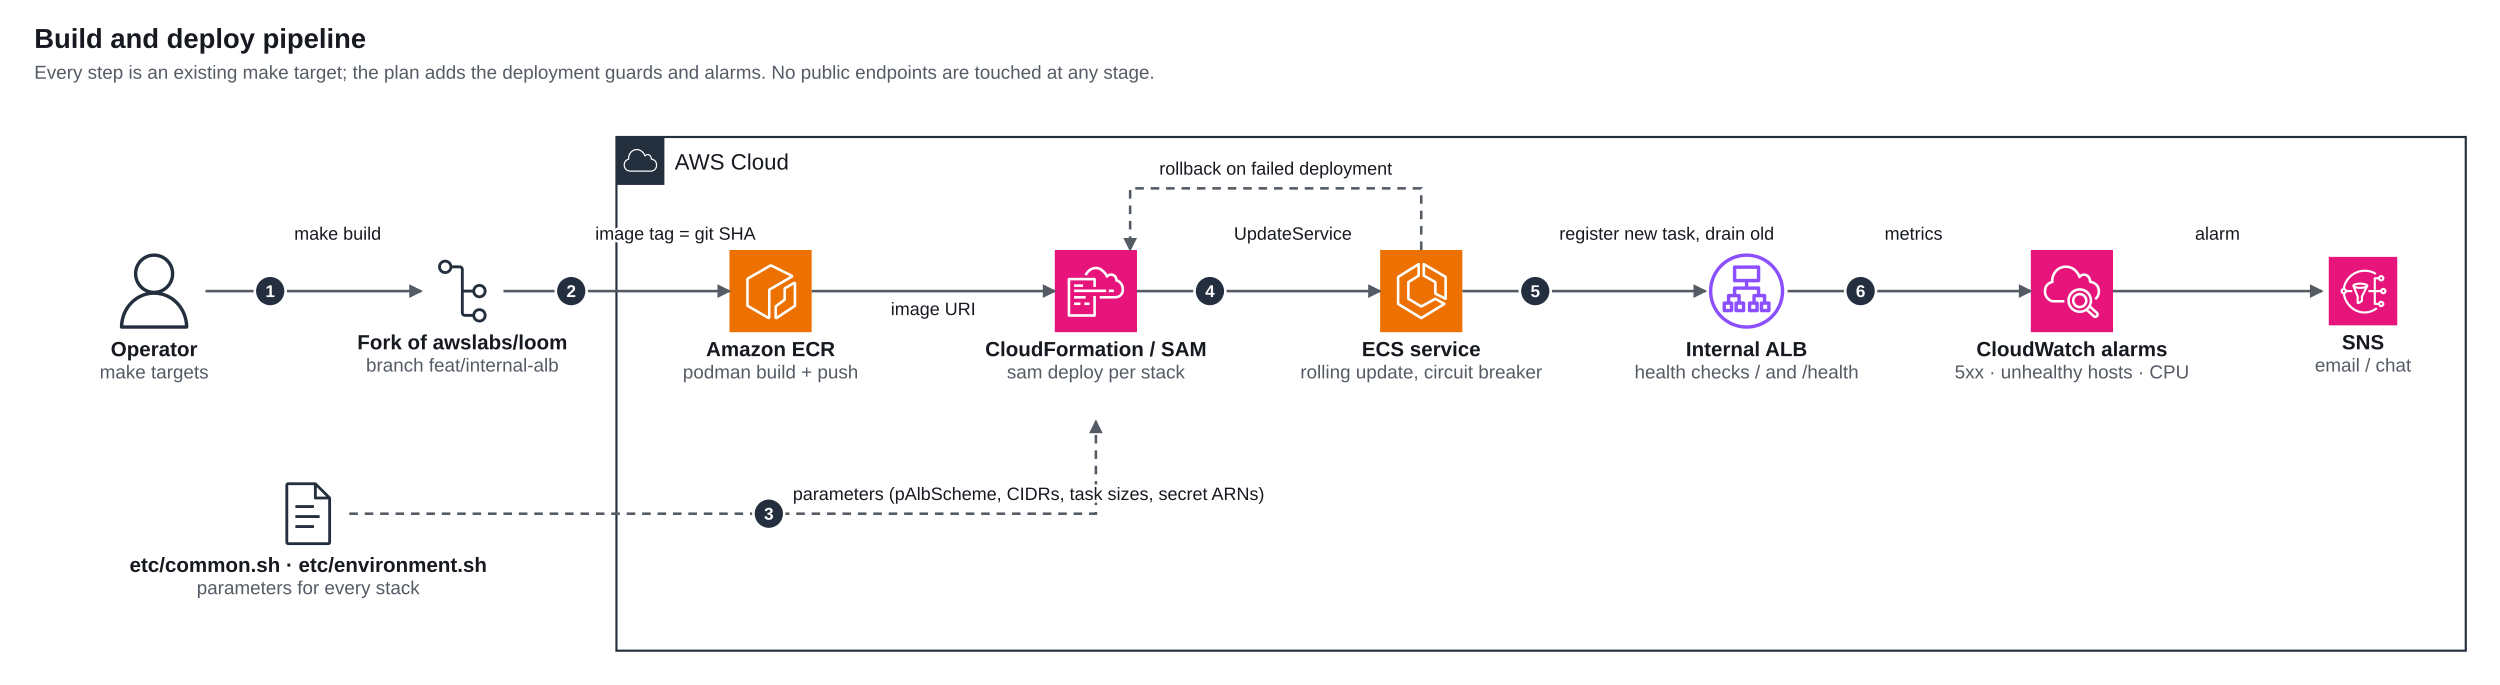
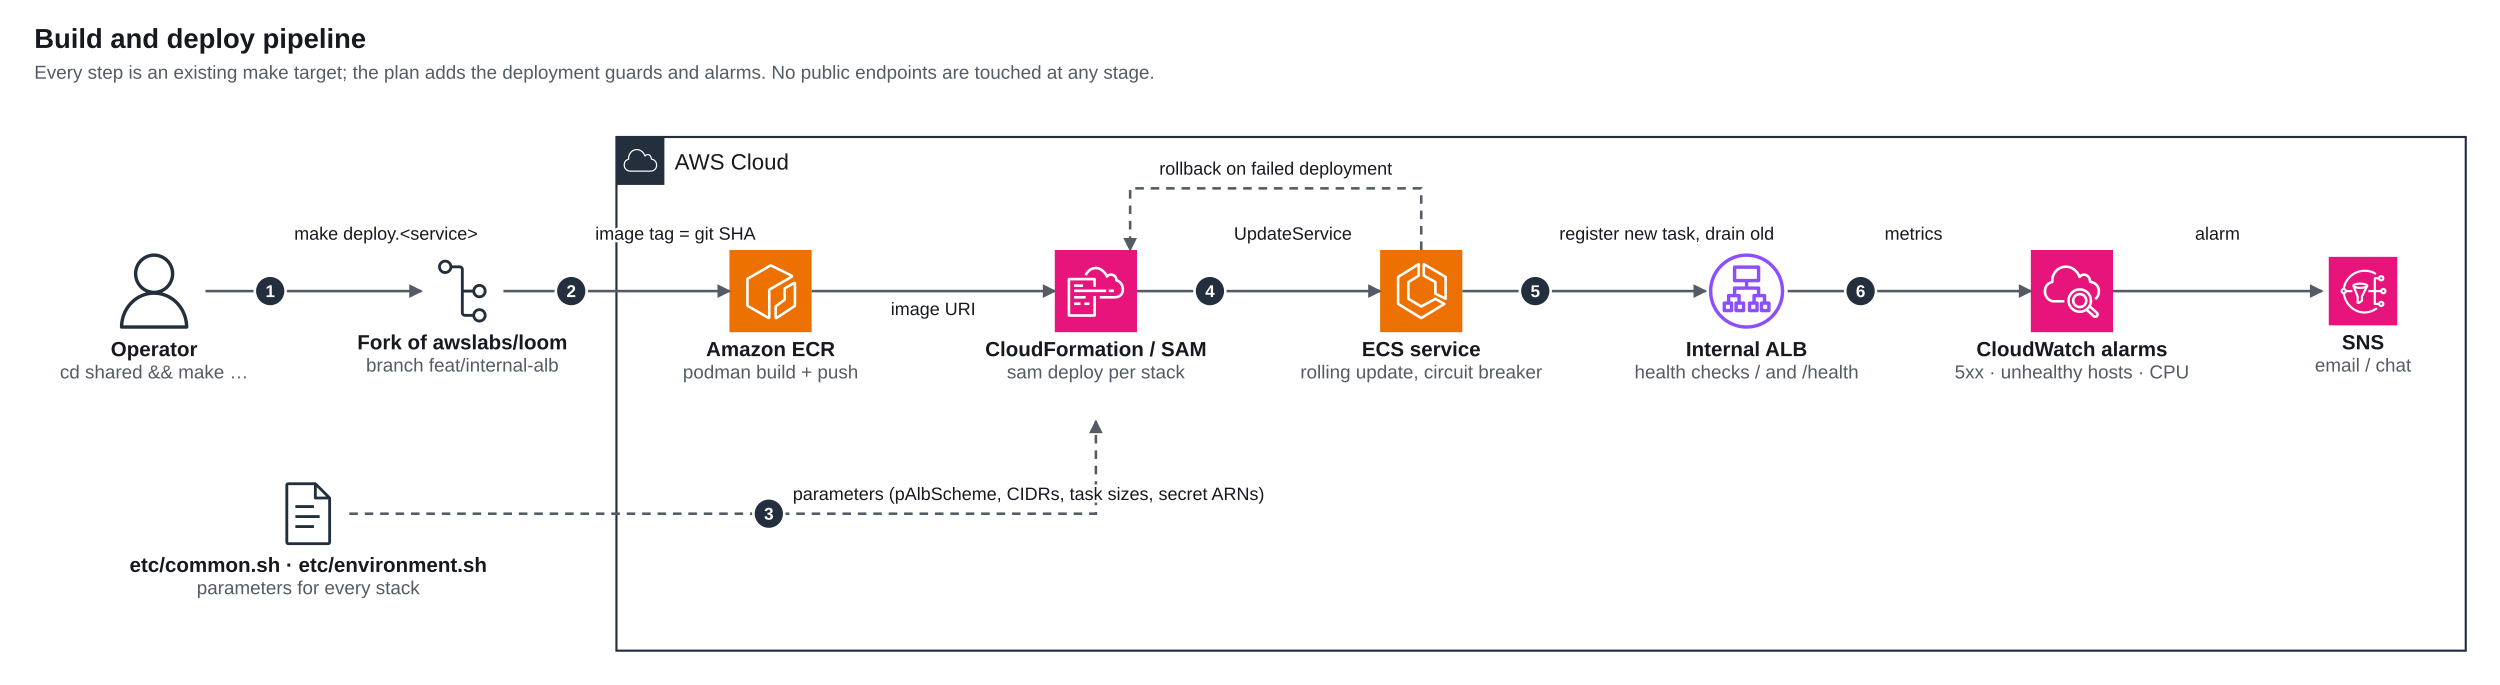
<svg xmlns="http://www.w3.org/2000/svg" width="1460" height="400" viewBox="0 0 1460 400" font-family="Amazon Ember, Arial, Helvetica, sans-serif">
  <defs>
    <marker id="arrowhead" markerWidth="8" markerHeight="8" refX="7" refY="4" orient="auto" markerUnits="userSpaceOnUse">
      <path d="M0,0 L8,4 L0,8 z" fill="#545B64" />
    </marker>
    <marker id="arrowhead-rev" markerWidth="8" markerHeight="8" refX="1" refY="4" orient="auto" markerUnits="userSpaceOnUse">
      <path d="M8,0 L0,4 L8,8 z" fill="#545B64" />
    </marker>
  </defs>
  <rect width="1460" height="400" fill="#ffffff" />
  <text x="20" y="28" text-anchor="start" font-family="Amazon Ember, Arial, Helvetica, sans-serif" font-size="16" fill="#16191F" font-weight="600">Build and deploy pipeline</text>
  <text x="20" y="46" text-anchor="start" font-family="Amazon Ember, Arial, Helvetica, sans-serif" font-size="11" fill="#545B64">Every step is an existing make target; the plan adds the deployment guards and alarms. No public endpoints are touched at any stage.</text>
  <svg x="66.0" y="146.0" width="48" height="48" viewBox="0 0 48 48" role="img" aria-label="User">
    <path fill="#242f3e" fill-rule="evenodd" d="M6.025 44c.499-9.915 8.37-17.822 17.975-17.822 3.248 0 6.43.914 9.205 2.644 5.149 3.211 8.448 8.961 8.769 15.178zm8.167-30.122c0-5.446 4.4-9.878 9.809-9.878 5.407 0 9.806 4.432 9.806 9.878 0 5.447-4.399 9.879-9.806 9.879-5.409 0-9.809-4.432-9.809-9.879m20.071 13.247a19.4 19.4 0 0 0-5.565-2.354 11.89 11.89 0 0 0 7.109-10.893C35.807 7.329 30.51 2 24.001 2c-6.512 0-11.809 5.329-11.809 11.878 0 4.877 2.938 9.072 7.125 10.9C10.545 26.981 4 35.2 4 45a1 1 0 0 0 1 1h38a1 1 0 0 0 1-1c0-7.281-3.731-14.13-9.737-17.875" />
  </svg>
  <text x="90" y="208.0" text-anchor="middle" font-family="Amazon Ember, Arial, Helvetica, sans-serif" font-size="12" font-weight="600" fill="#16191F">Operator</text>
-   <text x="90" y="221.0" text-anchor="middle" font-family="Amazon Ember, Arial, Helvetica, sans-serif" font-size="11" font-weight="400" fill="#545B64">make targets</text>
+   <text x="90" y="221.0" text-anchor="middle" font-family="Amazon Ember, Arial, Helvetica, sans-serif" font-size="11" font-weight="400" fill="#545B64">cd shared &amp;&amp; make …</text>
  <svg x="250.0" y="150.0" width="40" height="40" viewBox="0 0 48 48" role="img" aria-label="GitRepository">
    <path fill="#232f3d" fill-rule="evenodd" d="M36.002 44c-1.654 0-3-1.346-3-3s1.346-3 3-3 3 1.346 3 3-1.346 3-3 3M12 10c-1.654 0-3-1.346-3-3s1.346-3 3-3 3 1.346 3 3-1.346 3-3 3m24.002 11.001c1.654 0 3 1.346 3 3s-1.346 3-3 3-3-1.346-3-3 1.346-3 3-3m0 14.999a5.01 5.01 0 0 0-4.899 4.001h-5.102c-.663 0-1-.316-1-.939V25.001h6.102a5.01 5.01 0 0 0 4.899 4c2.757 0 5-2.243 5-5s-2.243-5-5-5a5.01 5.01 0 0 0-4.899 4h-6.102V8.938c0-1.73-1.233-2.939-3-2.939h-5.102A5.01 5.01 0 0 0 12 2C9.243 2 7 4.243 7 7s2.243 5 5 5a5.01 5.01 0 0 0 4.899-4.001h5.102c.673 0 1 .307 1 .939v30.124c0 1.73 1.233 2.939 3 2.939h5.102A5.01 5.01 0 0 0 36.002 46c2.757 0 5-2.243 5-5s-2.243-5-5-5" />
  </svg>
  <text x="270" y="204.0" text-anchor="middle" font-family="Amazon Ember, Arial, Helvetica, sans-serif" font-size="12" font-weight="600" fill="#16191F">Fork of awslabs/loom</text>
  <text x="270" y="217.0" text-anchor="middle" font-family="Amazon Ember, Arial, Helvetica, sans-serif" font-size="11" font-weight="400" fill="#545B64">branch feat/internal-alb</text>
  <svg x="160.0" y="280.0" width="40" height="40" viewBox="0 0 48 48" role="img" aria-label="Document">
    <path fill="#232f3d" fill-rule="evenodd" d="M15 20h13v-2H15zm0 14h13v-2H15zm0-7h17v-2H15zm-5 17 .007-40H28v9a1 1 0 0 0 1 1h9l.025 30zM30 5.414 36.586 12H30zm9.707 6.879-10-10A1 1 0 0 0 29 2H10c-1.178 0-2 .822-2 2v40c0 1.14.859 2 2 2h28.025C39.151 46 40 45.14 40 44V13a1 1 0 0 0-.293-.707" />
  </svg>
  <text x="180" y="334.0" text-anchor="middle" font-family="Amazon Ember, Arial, Helvetica, sans-serif" font-size="12" font-weight="600" fill="#16191F">etc/common.sh · etc/environment.sh</text>
  <text x="180" y="347.0" text-anchor="middle" font-family="Amazon Ember, Arial, Helvetica, sans-serif" font-size="11" font-weight="400" fill="#545B64">parameters for every stack</text>
  <rect x="360" y="80" width="1080" height="300" fill="none" stroke="#242F3E" stroke-width="1.25" />
  <svg x="360" y="80" width="28" height="28" viewBox="0 0 40 40" role="img" aria-label="AWSCloud">
    <g fill="none" fill-rule="evenodd">
      <path fill="#242f3e" d="M0 0h40v40H0z" />
      <path fill="#fff" d="m28.993 27.995-17.506-.019c-2.366-.002-4.333-1.847-4.475-4.2A6 6 0 0 1 7 23.396c0-3.098 2.091-4.11 3.337-4.438a.5.5 0 0 0 .37-.54 7 7 0 0 1-.048-.823c0-2.464 1.649-5.114 3.756-6.033.944-.413 1.817-.577 2.608-.577 2.253 0 3.844 1.33 4.538 2.047.768.793 1.366 1.805 1.779 3.01a.498.498 0 0 0 .879.128c.588-.82 1.547-1.189 2.44-.932 1.123.321 1.857 1.488 1.961 3.068a.5.5 0 0 0 .407.57C30.222 19.09 33 19.957 33 23.44c0 4.15-3.886 4.542-4.007 4.555m.601-10.02c-.215-1.908-1.194-3.279-2.66-3.697-1.035-.296-2.123-.033-2.945.672-.436-1.014-1.01-1.89-1.709-2.612-2.257-2.333-5.347-2.966-8.266-1.692-2.483 1.084-4.355 4.072-4.355 6.95q0 .261.017.518C8.319 18.574 6 19.875 6 23.397q0 .229.014.441c.174 2.878 2.579 5.135 5.472 5.138l17.548.017C29.084 28.99 34 28.52 34 23.44c0-3.938-2.997-5.126-4.406-5.466" />
    </g>
  </svg>
  <text x="394" y="99" font-family="Amazon Ember, Arial, Helvetica, sans-serif" font-size="13" fill="#16191F">AWS Cloud</text>
  <svg x="426.0" y="146.0" width="48" height="48" viewBox="0 0 64 64" role="img" aria-label="AmazonElasticContainerRegistry">
    <g fill="none" fill-rule="evenodd">
      <path fill="#ed7100" d="M0 0h64v64H0z" />
      <path fill="#fff" d="M30.726 29.922c-.447.26-.726.745-.726 1.263v20.35l-15-8.677V23.01l17.172-9.933 14.916 7.38zm18.978-9.502c0-.518-.278-1-.783-1.288l-16.042-7.936a1.45 1.45 0 0 0-1.451-.002l-17.699 10.24c-.449.259-.729.743-.729 1.263v20.476c0 .518.279 1.001.728 1.262l16.088 9.306a1.45 1.45 0 0 0 1.456.001c.449-.259.728-.743.728-1.263v-20.98l16.978-9.821c.448-.259.726-.74.726-1.258M50 42.941l-12.996 8.592V44.41l6.599-4.994c.25-.19.397-.486.397-.8V30.48l6-3.474zm1.273-18.142a1.45 1.45 0 0 0-1.456 0l-6.938 4.014c-.24.13-.879.475-.879 1.217v8.087l-6.337 4.796a1.47 1.47 0 0 0-.659 1.221v8.412c0 .52.28 1.004.729 1.264.218.125.462.19.712.19.264 0 .537-.072.794-.222l14.036-9.28c.447-.26.725-.744.725-1.262V26.063c0-.52-.279-1.004-.727-1.264" />
    </g>
  </svg>
  <text x="450" y="208.0" text-anchor="middle" font-family="Amazon Ember, Arial, Helvetica, sans-serif" font-size="12" font-weight="600" fill="#16191F">Amazon ECR</text>
  <text x="450" y="221.0" text-anchor="middle" font-family="Amazon Ember, Arial, Helvetica, sans-serif" font-size="11" font-weight="400" fill="#545B64">podman build + push</text>
  <svg x="616.0" y="146.0" width="48" height="48" viewBox="0 0 64 64" role="img" aria-label="AWSCloudFormation">
    <g fill="none" fill-rule="evenodd">
      <path fill="#e7157b" d="M0 0h64v64H0z" />
      <path fill="#fff" d="M42.008 32.788h4.001v-2.022h-4.001zM23.003 42.9h4.001v-2.023h-4zm-8.002 0h5.002v-2.023H15zm0-5.056h9.003V35.82H15zm0-9.1h7.002V26.72h-7.002zm0 4.044h25.007v-2.022H15zm15.004 17.19H12.001v-26.29h18.004v5.055h2v-6.067c0-.558-.448-1.01-1-1.01H11c-.553 0-1 .452-1 1.01V50.99c0 .558.447 1.011 1 1.011h20.005c.552 0 1-.453 1-1.011V35.82h-2zM54 30.766c0 5.598-4.573 7.078-6.99 7.078H35.005V35.82H47.01c.508-.004 4.99-.177 4.99-5.055 0-4.06-2.8-5.85-4.157-6.081a1.007 1.007 0 0 1-.829-1.081l.004-.039c-.039-1.6-.817-2.77-2.151-3.217-1.296-.434-2.757-.052-3.468.91a.98.98 0 0 1-.95.396 1 1 0 0 1-.794-.66c-.47-1.33-1.157-2.198-2.113-3.165-2.3-2.307-4.577-3.58-8.204-2.288-1.646.585-3.624 2.602-4.411 4.494l-1.845-.784c1.01-2.427 3.414-4.842 5.592-5.617 4.892-1.744 7.944.417 10.28 2.762.793.803 1.459 1.587 1.99 2.572 1.275-.839 2.974-1.07 4.554-.54 1.973.663 3.234 2.306 3.479 4.473 2.207.774 5.024 3.284 5.024 7.865" />
    </g>
  </svg>
  <text x="640" y="208.0" text-anchor="middle" font-family="Amazon Ember, Arial, Helvetica, sans-serif" font-size="12" font-weight="600" fill="#16191F">CloudFormation / SAM</text>
  <text x="640" y="221.0" text-anchor="middle" font-family="Amazon Ember, Arial, Helvetica, sans-serif" font-size="11" font-weight="400" fill="#545B64">sam deploy per stack</text>
  <svg x="806.0" y="146.0" width="48" height="48" viewBox="0 0 64 64" role="img" aria-label="AmazonElasticContainerService">
    <g fill="none" fill-rule="evenodd">
      <path fill="#ed7100" d="M0 0h64v64H0z" />
      <path fill="#fff" d="m50 36.382-6-3V25a1 1 0 0 0-.515-.874L35 19.412V12.75l15 8.822zm1.507-16.244-17-10a1.001 1.001 0 0 0-1.507.863v9c0 .362.197.697.515.873L42 25.588V34c0 .38.214.725.553.895l8 4a1 1 0 0 0 .972-.044c.295-.183.475-.504.475-.85V21c0-.355-.188-.683-.493-.863M32 51.828 15 41.439V21.554l14-8.75v6.642l-7.53 4.706A1 1 0 0 0 21 25v13a1 1 0 0 0 .485.857l10 6a1 1 0 0 0 .994.021l10.509-5.732 5.047 2.883zm18.496-10.696-7-4a1 1 0 0 0-.975-.01l-10.498 5.726L23 37.434v-11.88l7.53-4.706A1 1 0 0 0 31 20v-9a1 1 0 0 0-1.53-.847l-16 10A1 1 0 0 0 13 21v21c0 .348.182.671.479.854l18 11a1 1 0 0 0 1.042 0l18-11a1 1 0 0 0-.025-1.722" />
    </g>
  </svg>
  <text x="830" y="208.0" text-anchor="middle" font-family="Amazon Ember, Arial, Helvetica, sans-serif" font-size="12" font-weight="600" fill="#16191F">ECS service</text>
  <text x="830" y="221.0" text-anchor="middle" font-family="Amazon Ember, Arial, Helvetica, sans-serif" font-size="11" font-weight="400" fill="#545B64">rolling update, circuit breaker</text>
  <svg x="996.0" y="146.0" width="48" height="48" viewBox="0 0 48 48" role="img" aria-label="ElasticLoadBalancingApplicationLoadBalancer">
    <path fill="#8c4fff" fill-rule="evenodd" d="M33.69 34.375h2.345V32H33.69zm-6.939 0h2.375V32h-2.375zm-7.875 0h2.375V32h-2.375zm-6.91 0h2.285V32h-2.285zm6.035-17.5h12V11h-12zM37.035 30h-1.534v-3.375a1 1 0 0 0-1-1h-2.5V22.25a1 1 0 0 0-1-1h-6v-2.375h6a1 1 0 0 0 1-1V10a1 1 0 0 0-1-1h-14a1 1 0 0 0-1 1v7.875a1 1 0 0 0 1 1h6v2.375h-6a1 1 0 0 0-1 1v3.375h-2.5a1 1 0 0 0-1 1V30h-1.536a1 1 0 0 0-1 1v4.375a1 1 0 0 0 1 1h4.286a1 1 0 0 0 1-1V31a1 1 0 0 0-1-1h-.75v-2.375h4.125V30h-.75a1 1 0 0 0-1 1v4.375a1 1 0 0 0 1 1h4.375a1 1 0 0 0 1-1V31a1 1 0 0 0-1-1h-1.625v-3.375a1 1 0 0 0-1-1h-1.625V23.25h12v2.375h-1.625a1 1 0 0 0-1 1V30h-1.625a1 1 0 0 0-1 1v4.375a1 1 0 0 0 1 1h4.375a1 1 0 0 0 1-1V31a1 1 0 0 0-1-1h-.75v-2.375h4.125V30h-.811a1 1 0 0 0-1 1v4.375a1 1 0 0 0 1 1h4.345a1 1 0 0 0 1-1V31a1 1 0 0 0-1-1M24.001 44C12.972 44 4 35.028 4 24S12.972 4 24.001 4c11.028 0 20 8.972 20 20s-8.972 20-20 20m0-42C11.869 2 2 11.869 2 24s9.869 22 22.001 22c12.13 0 22-9.869 22-22s-9.87-22-22-22" />
  </svg>
  <text x="1020" y="208.0" text-anchor="middle" font-family="Amazon Ember, Arial, Helvetica, sans-serif" font-size="12" font-weight="600" fill="#16191F">Internal ALB</text>
  <text x="1020" y="221.0" text-anchor="middle" font-family="Amazon Ember, Arial, Helvetica, sans-serif" font-size="11" font-weight="400" fill="#545B64">health checks / and /health</text>
  <svg x="1186.0" y="146.0" width="48" height="48" viewBox="0 0 64 64" role="img" aria-label="AmazonCloudWatch">
    <g fill="none" fill-rule="evenodd">
      <path fill="#e7157b" d="M0 0h64v64H0z" />
      <path fill="#fff" d="M42.184 39.381a4.095 4.095 0 0 0-8.189 0 4.095 4.095 0 0 0 8.189 0m2 0c0 3.353-2.734 6.081-6.095 6.081s-6.094-2.728-6.094-6.08c0-3.354 2.734-6.082 6.094-6.082s6.095 2.728 6.095 6.081m6.559 10.235-4.897-4.4a10 10 0 0 1-1.061 1.19l4.886 4.397a.806.806 0 0 0 1.131-.059.8.8 0 0 0-.059-1.128m-12.654-2.524c4.262 0 7.729-3.46 7.729-7.71 0-4.252-3.467-7.711-7.729-7.711-4.26 0-7.727 3.459-7.727 7.71s3.467 7.71 7.727 7.71m13.992 1.042a2.796 2.796 0 0 1 .207 3.946c-.553.61-1.317.92-2.083.92a2.8 2.8 0 0 1-1.872-.713l-5.161-4.646a9.67 9.67 0 0 1-5.083 1.446c-5.364 0-9.727-4.354-9.727-9.706s4.363-9.706 9.727-9.706c5.365 0 9.729 4.354 9.729 9.706a9.6 9.6 0 0 1-.921 4.095zM17.697 23.538c0 .401.023.8.07 1.185a.997.997 0 0 1-.806 1.101C15.084 26.308 12 27.772 12 32.157c0 3.323 1.836 5.157 3.377 6.11.672.423 1.263.638 1.761.643h8.989v1.996h-9c-.884-.01-1.827-.329-2.81-.947C12.708 38.964 10 36.62 10 32.157c0-5.27 3.526-7.293 5.71-8.04a14 14 0 0 1-.013-.579c0-4.378 2.976-8.916 6.924-10.56 4.611-1.927 9.498-.971 13.066 2.556 1.047 1.033 1.917 2.274 2.598 3.702a5.3 5.3 0 0 1 3.174-1.061c2.415 0 5.128 1.793 5.663 5.715C50.58 24.722 54 27.278 54 32.217c0 2.89-1.136 5.24-3.287 6.792l-1.172-1.616C51.173 36.214 52 34.473 52 32.217c0-4.978-4.189-6.217-5.99-6.519a.996.996 0 0 1-.824-1.127c-.255-3.04-2.045-4.401-3.727-4.401-1.057 0-2.05.516-2.725 1.416a.999.999 0 0 1-1.741-.26c-.634-1.752-1.547-3.223-2.712-4.375-1.43-1.411-5.348-4.444-10.89-2.132-3.193 1.33-5.694 5.16-5.694 8.72" />
    </g>
  </svg>
  <text x="1210" y="208.0" text-anchor="middle" font-family="Amazon Ember, Arial, Helvetica, sans-serif" font-size="12" font-weight="600" fill="#16191F">CloudWatch alarms</text>
  <text x="1210" y="221.0" text-anchor="middle" font-family="Amazon Ember, Arial, Helvetica, sans-serif" font-size="11" font-weight="400" fill="#545B64">5xx · unhealthy hosts · CPU</text>
  <svg x="1360.0" y="150.0" width="40" height="40" viewBox="0 0 64 64" role="img" aria-label="AmazonSimpleNotificationService">
    <g fill="none" fill-rule="evenodd">
      <path fill="#e7157b" d="M0 0h64v64H0z" />
      <path fill="#fff" d="M14 31a1.001 1.001 0 0 1 0 2 1.001 1.001 0 0 1 0-2m19.396 20c-8.888 0-16.574-6.919-18.244-16.232A3 3 0 0 0 16.815 33H22v-2h-5.185a3 3 0 0 0-1.66-1.768C16.776 20.49 24.451 14 33.396 14c4.191 0 7.192.844 10.033 2.821l1.142-1.642C41.411 12.98 37.965 12 33.396 12c-10.002 0-18.57 7.322-20.255 17.14A2.99 2.99 0 0 0 11 32c0 1.353.906 2.486 2.139 2.859C14.88 45.248 23.456 53 33.396 53c4.232 0 8.333-1.409 12.189-4.189l-1.17-1.622C40.907 49.718 37.199 51 33.396 51m-8.334-21.541c1.395.378 3.029.541 4.372.541 1.282 0 2.826-.145 4.184-.474l-3.513 7.027A1 1 0 0 0 30 37v3.501a26 26 0 0 0-.399.331c-.394.33-1.169.981-1.601 1.142V37q0-.192-.071-.372zM29.434 26c2.599 0 4.581.566 5.335 1-.754.434-2.736 1-5.335 1-2.695 0-4.533-.601-5.216-1 .683-.399 2.521-1 5.216-1M27 44h1q.065 0 .128-.008c.966-.125 1.918-.924 2.758-1.628.259-.217.486-.412.66-.526.283-.185.454-.5.454-.838v-3.764l4.592-9.183c.258-.308.408-.657.408-1.053 0-2.201-4.525-3-7.566-3-2.989 0-7.434.799-7.434 3 0 .317.101.601.268.862L26 37.192V43a1 1 0 0 0 1 1m22-1a1.001 1.001 0 0 1 0 2 1.001 1.001 0 0 1 0-2m0-24a1.001 1.001 0 0 1 0 2 1.001 1.001 0 0 1 0-2m2 12a1.001 1.001 0 0 1 0 2 1.001 1.001 0 0 1 0-2m-7 2h4.185A2.99 2.99 0 0 0 51 35c1.654 0 3-1.346 3-3s-1.346-3-3-3a2.99 2.99 0 0 0-2.815 2H44V21h2.185A2.99 2.99 0 0 0 49 23c1.654 0 3-1.346 3-3s-1.346-3-3-3a2.99 2.99 0 0 0-2.815 2H43a1 1 0 0 0-1 1v11h-5v2h5v11a1 1 0 0 0 1 1h3.185A2.99 2.99 0 0 0 49 47c1.654 0 3-1.346 3-3s-1.346-3-3-3a2.99 2.99 0 0 0-2.815 2H44z" />
    </g>
  </svg>
  <text x="1380" y="204.0" text-anchor="middle" font-family="Amazon Ember, Arial, Helvetica, sans-serif" font-size="12" font-weight="600" fill="#16191F">SNS</text>
  <text x="1380" y="217.0" text-anchor="middle" font-family="Amazon Ember, Arial, Helvetica, sans-serif" font-size="11" font-weight="400" fill="#545B64">email / chat</text>
  <path d="M 120,170 L 246,170" fill="none" stroke="#545B64" stroke-width="1.5" marker-end="url(#arrowhead)" />
  <circle cx="157.8" cy="170.0" r="9" fill="#232F3E" stroke="#fff" stroke-width="1.5" />
  <text x="157.8" y="173.5" text-anchor="middle" font-family="Amazon Ember, Arial, Helvetica, sans-serif" font-size="10" font-weight="700" fill="#fff">1</text>
-   <text x="171.8" y="140.0" text-anchor="start" font-family="Amazon Ember, Arial, Helvetica, sans-serif" font-size="10.5" fill="#16191F" style="paint-order:stroke" stroke="#fff" stroke-width="3">make build</text>
+   <text x="171.8" y="140.0" text-anchor="start" font-family="Amazon Ember, Arial, Helvetica, sans-serif" font-size="10.5" fill="#16191F" style="paint-order:stroke" stroke="#fff" stroke-width="3">make deploy.&lt;service&gt;</text>
  <path d="M 294,170 L 426,170" fill="none" stroke="#545B64" stroke-width="1.5" marker-end="url(#arrowhead)" />
  <circle cx="333.6" cy="170.0" r="9" fill="#232F3E" stroke="#fff" stroke-width="1.5" />
  <text x="333.6" y="173.5" text-anchor="middle" font-family="Amazon Ember, Arial, Helvetica, sans-serif" font-size="10" font-weight="700" fill="#fff">2</text>
  <text x="347.6" y="140.0" text-anchor="start" font-family="Amazon Ember, Arial, Helvetica, sans-serif" font-size="10.5" fill="#16191F" style="paint-order:stroke" stroke="#fff" stroke-width="3">image tag = git SHA</text>
  <path d="M 204,300 L 640,300 L 640,246" fill="none" stroke="#545B64" stroke-width="1.5" stroke-dasharray="5,4" marker-end="url(#arrowhead)" />
  <circle cx="449.0" cy="300.0" r="9" fill="#232F3E" stroke="#fff" stroke-width="1.5" />
  <text x="449.0" y="303.5" text-anchor="middle" font-family="Amazon Ember, Arial, Helvetica, sans-serif" font-size="10" font-weight="700" fill="#fff">3</text>
  <text x="463.0" y="292.0" text-anchor="start" font-family="Amazon Ember, Arial, Helvetica, sans-serif" font-size="10.5" fill="#16191F" style="paint-order:stroke" stroke="#fff" stroke-width="3">parameters (pAlbScheme, CIDRs, task sizes, secret ARNs)</text>
  <path d="M 474,170 L 616,170" fill="none" stroke="#545B64" stroke-width="1.5" marker-end="url(#arrowhead)" />
  <text x="545.0" y="184.0" text-anchor="middle" font-family="Amazon Ember, Arial, Helvetica, sans-serif" font-size="10.5" fill="#16191F" style="paint-order:stroke" stroke="#fff" stroke-width="3">image URI</text>
  <path d="M 664,170 L 806,170" fill="none" stroke="#545B64" stroke-width="1.5" marker-end="url(#arrowhead)" />
  <circle cx="706.6" cy="170.0" r="9" fill="#232F3E" stroke="#fff" stroke-width="1.5" />
  <text x="706.6" y="173.5" text-anchor="middle" font-family="Amazon Ember, Arial, Helvetica, sans-serif" font-size="10" font-weight="700" fill="#fff">4</text>
  <text x="720.6" y="140.0" text-anchor="start" font-family="Amazon Ember, Arial, Helvetica, sans-serif" font-size="10.5" fill="#16191F" style="paint-order:stroke" stroke="#fff" stroke-width="3">UpdateService</text>
  <path d="M 854,170 L 996,170" fill="none" stroke="#545B64" stroke-width="1.5" marker-end="url(#arrowhead)" />
  <circle cx="896.6" cy="170.0" r="9" fill="#232F3E" stroke="#fff" stroke-width="1.5" />
  <text x="896.6" y="173.5" text-anchor="middle" font-family="Amazon Ember, Arial, Helvetica, sans-serif" font-size="10" font-weight="700" fill="#fff">5</text>
  <text x="910.6" y="140.0" text-anchor="start" font-family="Amazon Ember, Arial, Helvetica, sans-serif" font-size="10.5" fill="#16191F" style="paint-order:stroke" stroke="#fff" stroke-width="3">register new task, drain old</text>
  <path d="M 1044,170 L 1186,170" fill="none" stroke="#545B64" stroke-width="1.5" marker-end="url(#arrowhead)" />
  <circle cx="1086.6" cy="170.0" r="9" fill="#232F3E" stroke="#fff" stroke-width="1.5" />
  <text x="1086.6" y="173.5" text-anchor="middle" font-family="Amazon Ember, Arial, Helvetica, sans-serif" font-size="10" font-weight="700" fill="#fff">6</text>
  <text x="1100.6" y="140.0" text-anchor="start" font-family="Amazon Ember, Arial, Helvetica, sans-serif" font-size="10.5" fill="#16191F" style="paint-order:stroke" stroke="#fff" stroke-width="3">metrics</text>
  <path d="M 1234,170 L 1356,170" fill="none" stroke="#545B64" stroke-width="1.5" marker-end="url(#arrowhead)" />
  <text x="1295.0" y="140.0" text-anchor="middle" font-family="Amazon Ember, Arial, Helvetica, sans-serif" font-size="10.5" fill="#16191F" style="paint-order:stroke" stroke="#fff" stroke-width="3">alarm</text>
  <path d="M 830,146 L 830,110 L 660,110 L 660,146" fill="none" stroke="#545B64" stroke-width="1.5" stroke-dasharray="5,4" marker-end="url(#arrowhead)" />
  <text x="745.0" y="102.0" text-anchor="middle" font-family="Amazon Ember, Arial, Helvetica, sans-serif" font-size="10.5" fill="#16191F" style="paint-order:stroke" stroke="#fff" stroke-width="3">rollback on failed deployment</text>
</svg>
